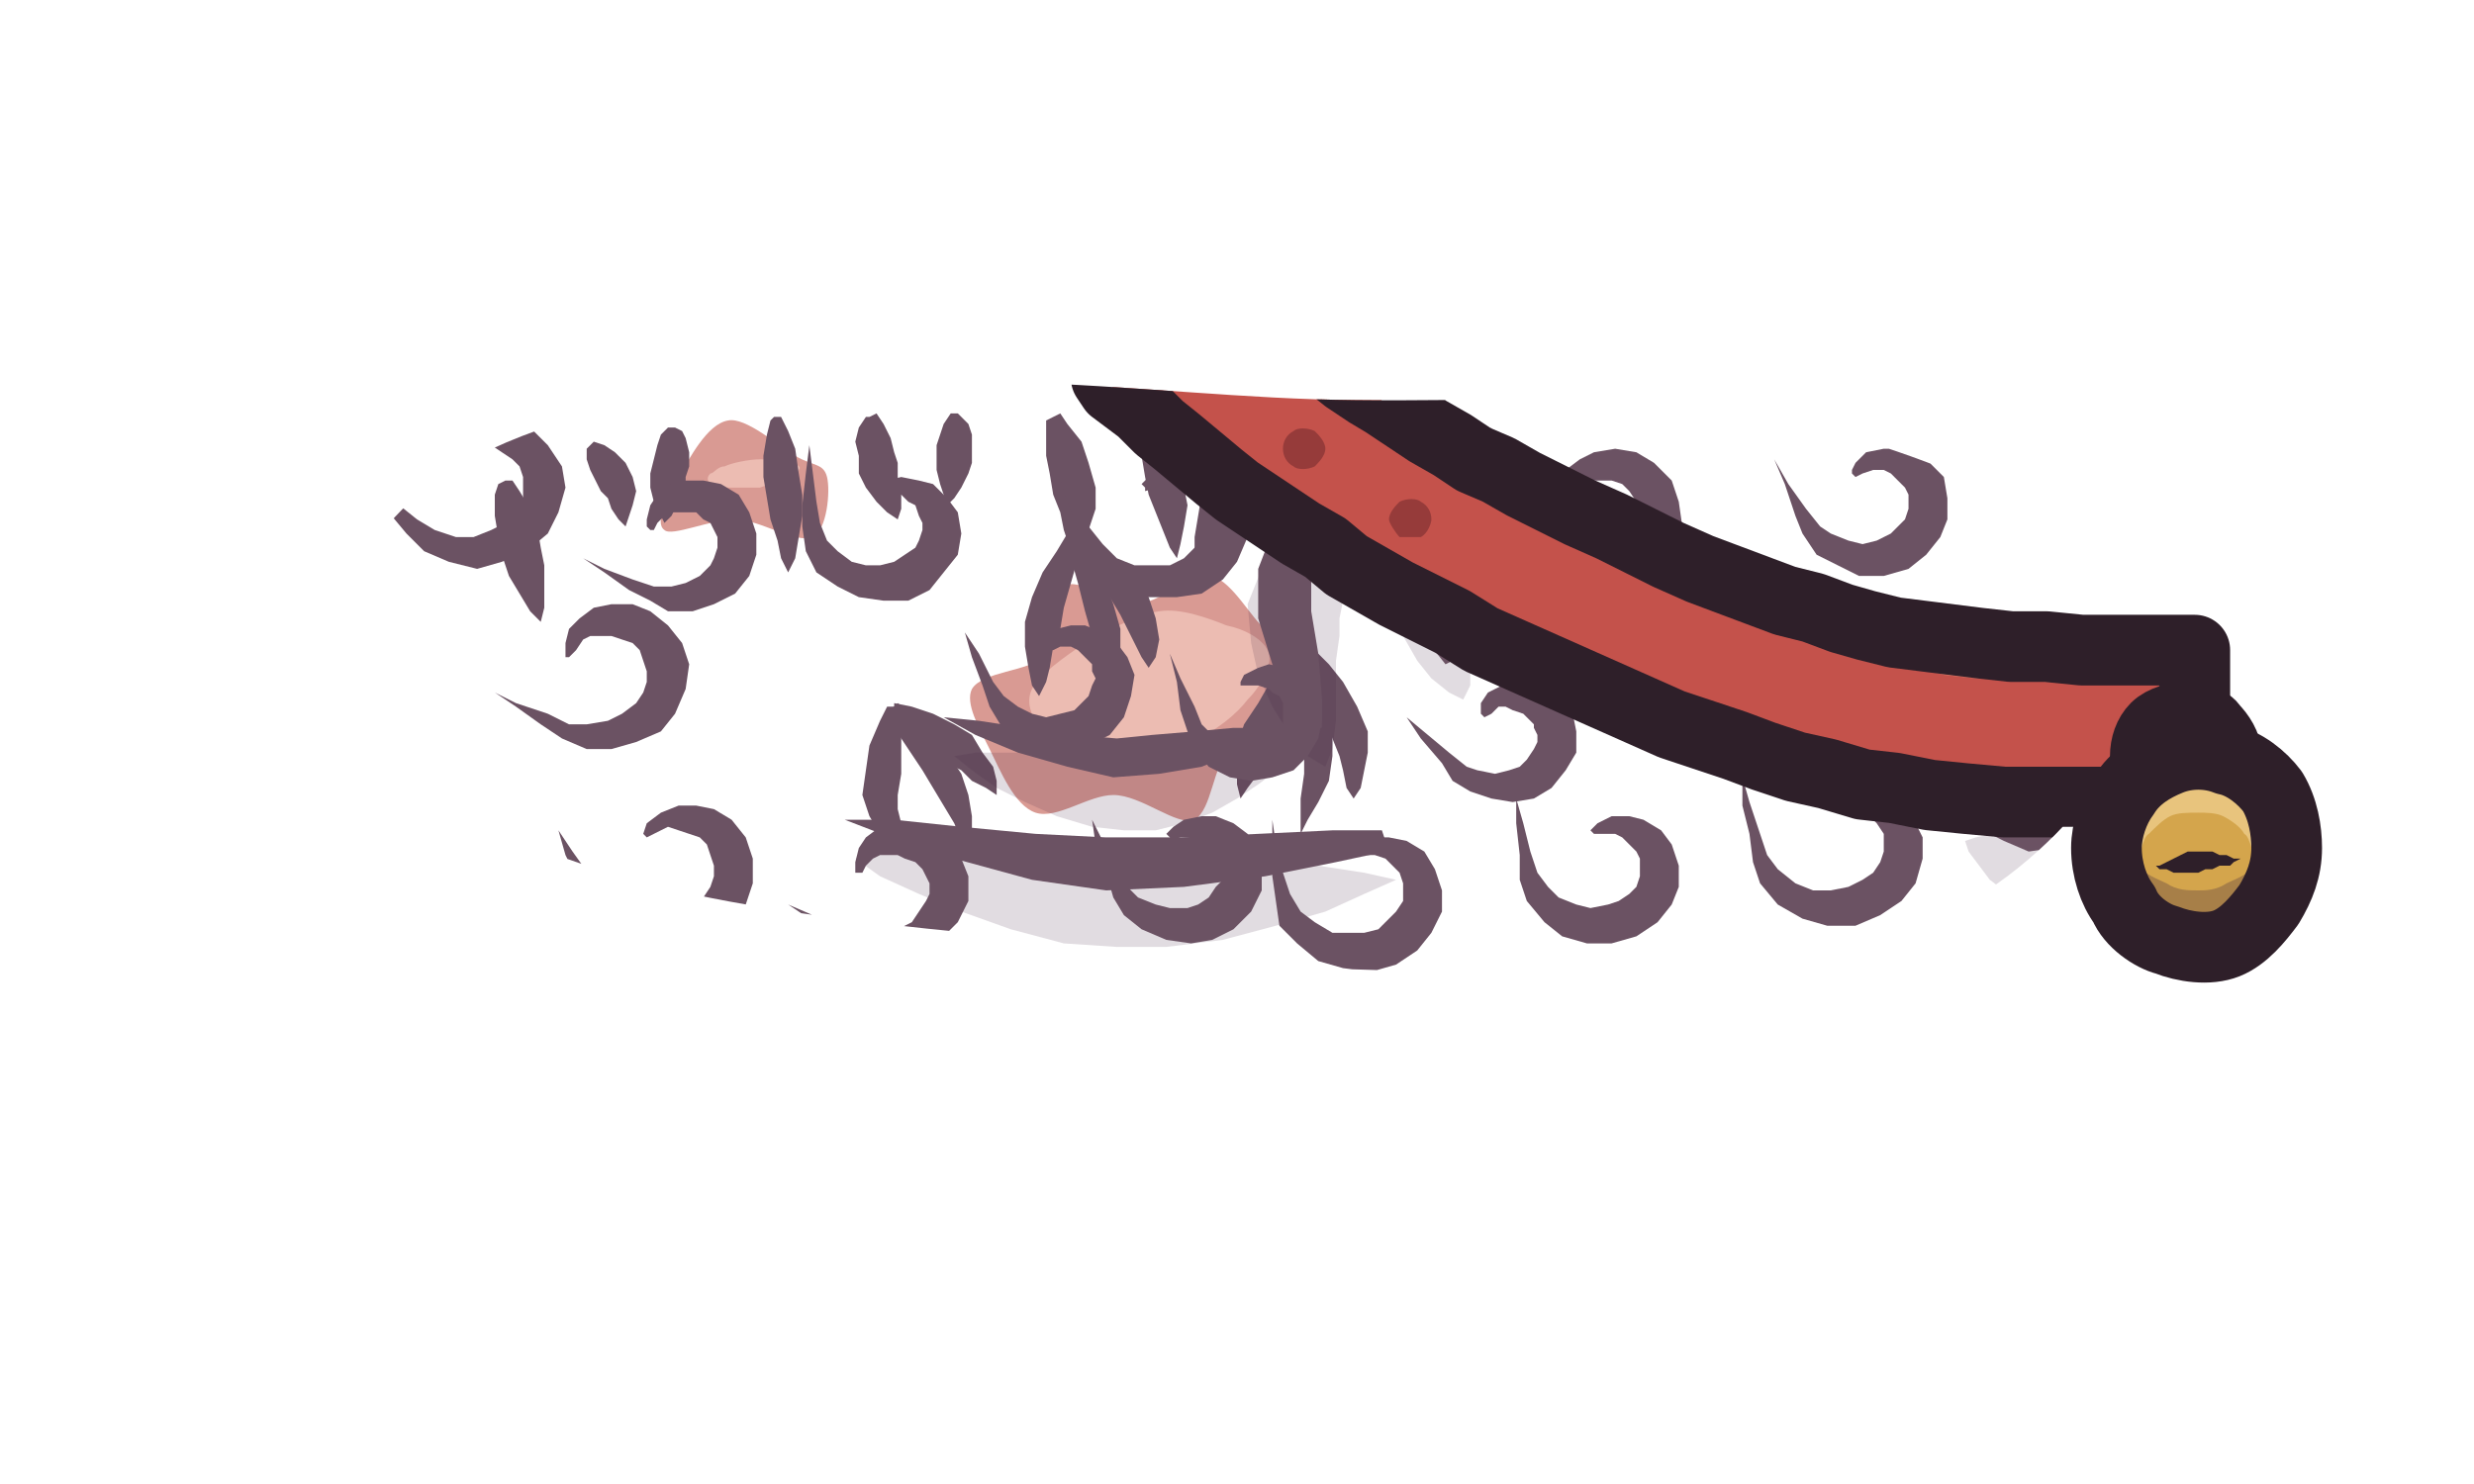
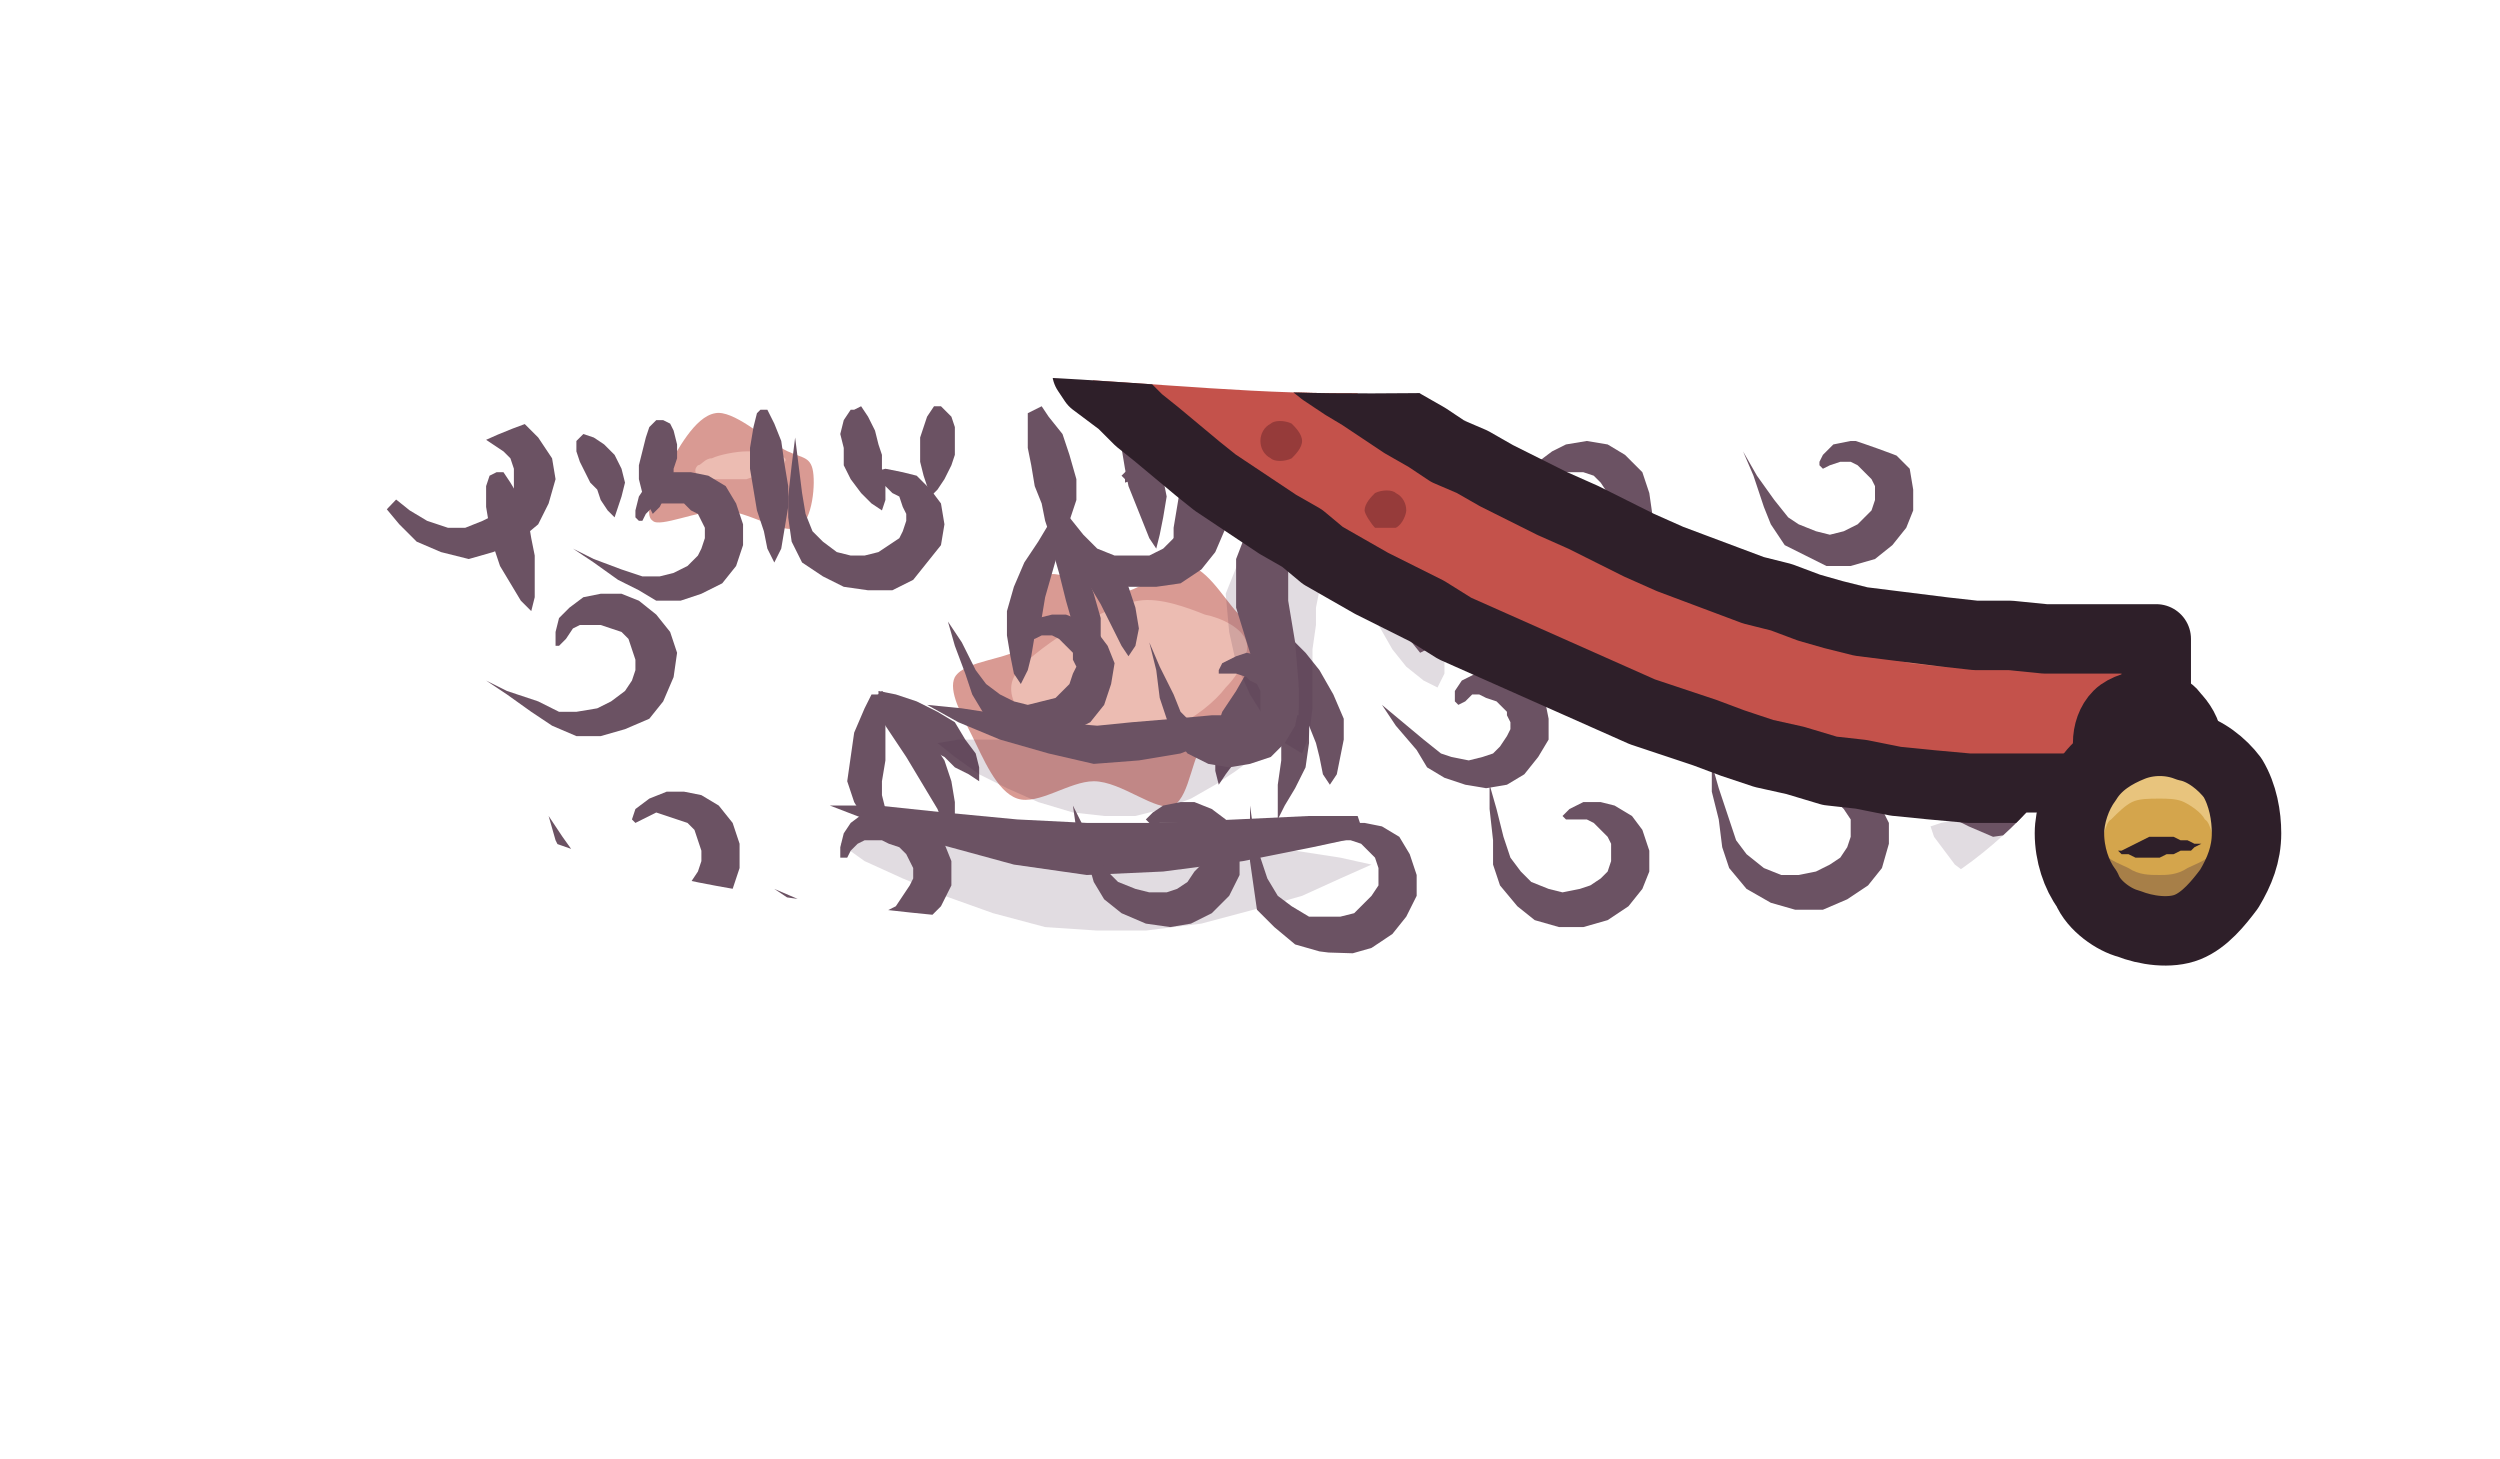
- <svg xmlns="http://www.w3.org/2000/svg" viewBox="0 0 70 42" width="70" height="42">
+ <svg xmlns="http://www.w3.org/2000/svg" viewBox="0 0 72 42" width="72" height="42">
  <defs>
    <clipPath id="cat-body-extra-slim-front-body">
      <path d="M52.5 12.4C54.5 13 57.1 14 58.3 15.1C59.6 16.2 59.8 17.5 59.9 18.7C59.9 20 59.8 21.6 58.8 22.9C57.8 24.1 56.1 25.6 54 26.3C51.8 27.1 48.7 27.3 45.9 27.4C43.1 27.6 40.3 27.5 37.2 27.4C34.1 27.2 30.5 26.8 27.4 26.4C24.3 26.1 21.1 25.7 18.7 25.1C16.2 24.5 14.1 23.6 12.6 22.7C11.1 21.8 9.9 21.2 9.7 19.9C9.5 18.5 9.9 15.9 11.3 14.5C12.6 13.1 14.9 12.1 17.6 11.5C20.3 10.9 24.1 10.9 27.4 10.8C30.7 10.8 34.1 11.2 37.2 11.3C40.3 11.4 43.4 11.2 45.9 11.4C48.5 11.6 50.4 11.7 52.5 12.4Z" />
    </clipPath>
    <clipPath id="cat-body-extra-slim-front-collar">
      <path d="M52.5 12.4C54.5 13 57.1 14 58.3 15.1C59.6 16.2 59.8 17.5 59.9 18.7C59.9 20 59.8 21.6 58.8 22.9C57.8 24.1 56.1 25.6 54 26.3C51.8 27.1 48.7 27.3 45.9 27.4C43.1 27.6 40.3 27.5 37.2 27.4C34.1 27.2 30.5 26.8 27.4 26.4C24.3 26.1 21.1 25.7 18.7 25.1C16.2 24.5 14.1 23.6 12.6 22.7C11.1 21.8 9.9 21.2 9.7 19.9C9.5 18.5 9.9 15.9 11.3 14.5C12.6 13.1 14.9 12.1 17.6 11.5C20.3 10.9 24.1 10.9 27.4 10.8C30.7 10.8 34.1 11.2 37.2 11.3C40.3 11.4 43.4 11.2 45.9 11.4C48.5 11.6 50.4 11.7 52.5 12.4ZM54.6 17.1L65.5 17.1L65.5 23.4L54.6 23.4Z" />
    </clipPath>
  </defs>
  <g id="extra-bald" clip-path="url(#cat-body-extra-slim-front-body)">
    <path d="M36.5 18.5C36.6 18.9 36.9 19.9 36.6 20.3C36.3 20.8 35.2 20.8 34.8 21.2C34.3 21.7 34.3 22.9 33.8 23.2C33.3 23.4 32.3 22.5 31.5 22.5C30.8 22.5 29.9 23.2 29.3 23C28.7 22.8 28.3 21.8 28 21.2C27.7 20.6 27.3 19.9 27.5 19.5C27.8 19 29.1 19 29.5 18.6C30 18.1 29.7 16.8 30.1 16.6C30.5 16.3 31.5 17.1 32.1 17.1C32.8 17.1 33.7 16.2 34.3 16.3C34.9 16.5 35.4 17.5 35.8 17.8C36.2 18.2 36.4 18.1 36.5 18.5Z" fill="#d99a93" />
    <path d="M35.9 18.5C36 18.8 35.7 19.4 35.3 19.8C35 20.2 34.4 20.7 33.7 21C33 21.2 32 21.3 31.3 21.3C30.6 21.2 29.9 21 29.6 20.7C29.2 20.4 29 19.9 29.2 19.5C29.4 19.1 30.1 18.6 30.7 18.2C31.3 17.9 32.1 17.4 32.8 17.3C33.4 17.2 34.2 17.5 34.7 17.7C35.2 17.8 35.8 18.1 35.9 18.5Z" fill="#ecbcb2" />
    <path d="M42.1 15.4C42 15.7 41.9 17.2 41.5 17.3C41 17.5 40.2 16.4 39.6 16.1C38.9 15.9 38 16.3 37.5 15.9C37.1 15.6 36.9 14.8 36.9 14.2C36.9 13.6 37.3 12.6 37.8 12.5C38.3 12.3 39.1 13 39.8 13.1C40.5 13.2 41.7 12.6 42.1 13C42.5 13.3 42.1 14.7 42.1 15.1C42.1 15.5 42.2 15 42.1 15.4Z" fill="#d99a93" />
    <path d="M41.5 14.9C41.4 15.1 41.2 15.3 40.9 15.3C40.7 15.4 40.2 15.4 39.9 15.4C39.6 15.3 39.1 15.2 38.8 15.1C38.6 14.9 38.3 14.7 38.3 14.5C38.2 14.3 38.3 14.1 38.5 14C38.6 13.9 38.9 13.8 39.2 13.8C39.5 13.7 40 13.7 40.2 13.8C40.5 13.9 40.8 14.1 41 14.3C41.2 14.5 41.5 14.7 41.5 14.9Z" fill="#ecbcb2" />
    <path d="M23.4 13.5C23.5 13.9 23.4 15 23 15.2C22.5 15.4 21.5 14.7 20.8 14.7C20.1 14.7 19 15.2 18.8 15C18.5 14.8 18.9 14 19.2 13.5C19.5 13 20 12 20.6 11.9C21.1 11.8 22 12.6 22.5 12.9C23 13.2 23.3 13.1 23.4 13.5Z" fill="#d99a93" />
    <path d="M22.6 13.3C22.6 13.4 22.4 13.5 22.2 13.6C22 13.6 21.8 13.7 21.5 13.8C21.3 13.8 20.9 13.8 20.7 13.8C20.4 13.8 20.2 13.8 20.1 13.7C20 13.6 20 13.5 20.1 13.4C20.2 13.4 20.3 13.2 20.5 13.2C20.7 13.1 21.2 13 21.5 13C21.8 13 22.1 13 22.3 13.1C22.5 13.1 22.7 13.2 22.6 13.3Z" fill="#ecbcb2" />
  </g>
  <g id="extra-dull" clip-path="url(#cat-body-extra-slim-front-body)">
    <path d="M15.3 17.6L15.4 17.2L15.4 16.6L15.4 16L15.3 15.5L15.2 14.9L15 14.4L14.7 13.9L14.5 13.6L14.3 13.6L14.1 13.7L14 14L14 14.6L14.1 15.2L14.2 15.7L14.4 16.3L14.7 16.8L15 17.3Z" fill="#6b5263" />
    <path d="M17.7 14.9L17.8 14.6L17.9 14.3L18 13.9L17.9 13.5L17.7 13.1L17.4 12.8L17.1 12.6L16.8 12.5L16.7 12.6L16.6 12.7L16.6 13L16.7 13.3L16.9 13.7L17 13.9L17.2 14.1L17.3 14.4L17.5 14.7Z" fill="#6b5263" />
    <path d="M18.8 14.8L19 14.6L19.2 14.2L19.4 13.9L19.4 13.5L19.5 13.2L19.5 12.8L19.4 12.4L19.3 12.2L19.1 12.1L18.9 12.1L18.7 12.3L18.6 12.6L18.5 13L18.4 13.4L18.4 13.8L18.5 14.2L18.7 14.6Z" fill="#6b5263" />
    <path d="M22.3 16.2L22.5 15.8L22.6 15.2L22.7 14.6L22.7 14L22.6 13.4L22.5 12.7L22.3 12.2L22.1 11.8L21.9 11.8L21.8 11.9L21.7 12.3L21.6 12.9L21.6 13.5L21.7 14.1L21.8 14.7L22 15.3L22.1 15.8Z" fill="#6b5263" />
    <path d="M25.4 14.7L25.5 14.4L25.5 14L25.4 13.5L25.4 13.1L25.3 12.8L25.2 12.4L25 12L24.8 11.7L24.6 11.8L24.5 11.8L24.3 12.1L24.2 12.5L24.3 12.9L24.3 13.4L24.5 13.8L24.8 14.2L25.1 14.5Z" fill="#6b5263" />
    <path d="M26.8 14.3L27 14.1L27.2 13.8L27.4 13.4L27.5 13.1L27.5 12.7L27.5 12.3L27.4 12L27.2 11.8L27.1 11.7L26.9 11.7L26.7 12L26.6 12.3L26.5 12.6L26.5 13L26.5 13.3L26.6 13.7L26.7 14Z" fill="#6b5263" />
    <path d="M30.5 15.9L30.7 15.6L30.8 15L31 14.4L31 13.8L30.8 13.1L30.6 12.5L30.2 12L30 11.7L29.8 11.8L29.6 11.9L29.6 12.3L29.6 12.9L29.7 13.4L29.8 14L30 14.5L30.1 15L30.3 15.6Z" fill="#6b5263" />
    <path d="M33.3 15.8L33.4 15.4L33.5 14.9L33.6 14.3L33.5 13.8L33.4 13.2L33.1 12.7L32.9 12.2L32.6 11.9L32.4 11.9L32.3 12L32.2 12.4L32.3 12.9L32.4 13.5L32.5 14L32.7 14.5L32.9 15L33.1 15.5Z" fill="#6b5263" />
    <path d="M33.9 16.2L34.2 15.9L34.5 15.4L34.8 14.9L35.1 14.3L35.2 13.8L35.4 13.1L35.4 12.6L35.4 12.2L35.2 12.1L35 12L34.7 12.4L34.5 12.9L34.2 13.4L34 14L33.9 14.6L33.8 15.2L33.8 15.8Z" fill="#6b5263" />
    <path d="M29.4 19.7L29.6 19.3L29.7 18.9L29.8 18.3L30 17.8L30.1 17.2L30.3 16.5L30.5 15.8L30.5 15.3L30.3 15.2L30.2 15.1L29.9 15.6L29.5 16.2L29.2 16.9L29 17.6L29 18.3L29.1 18.9L29.2 19.4Z" fill="#6b5263" />
    <path d="M32.5 18.9L32.7 18.6L32.8 18.1L32.7 17.5L32.5 16.9L32.1 16.3L31.5 15.8L30.9 15.3L30.5 15.1L30.3 15.2L30.2 15.3L30.5 15.8L30.9 16.4L31.4 16.9L31.7 17.4L31.9 17.8L32.1 18.2L32.3 18.6Z" fill="#6b5263" />
    <path d="M31.4 20.2L31.5 19.8L31.7 19.2L31.7 18.5L31.7 17.8L31.5 17.1L31.2 16.3L30.8 15.6L30.5 15.2L30.3 15.2L30.2 15.3L30.3 15.8L30.5 16.5L30.7 17.3L30.9 18L31 18.6L31.1 19.2L31.2 19.8Z" fill="#6b5263" />
    <path d="M35.1 22.6L35.3 22.3L35.6 21.9L35.8 21.4L36.1 20.9L36.4 20.4L36.8 19.7L37.1 19.1L37.2 18.6L37.1 18.5L36.9 18.4L36.5 18.7L36 19.2L35.6 19.9L35.2 20.5L35 21.1L35 21.7L35 22.2Z" fill="#6b5263" />
    <path d="M38.3 22.6L38.5 22.3L38.6 21.8L38.7 21.3L38.7 20.7L38.4 20L38 19.3L37.6 18.8L37.2 18.4L37.1 18.5L36.9 18.6L37 19.1L37.2 19.7L37.5 20.4L37.7 20.9L37.9 21.4L38 21.8L38.1 22.3Z" fill="#6b5263" />
    <path d="M36.8 23.6L37 23.2L37.3 22.7L37.6 22.1L37.7 21.4L37.7 20.6L37.6 19.7L37.4 19L37.2 18.5L37.1 18.5L36.9 18.5L36.9 19L36.9 19.8L36.9 20.6L36.9 21.3L36.9 21.9L36.8 22.6L36.8 23.2Z" fill="#6b5263" />
    <path d="M25.4 24.1L25.5 23.8L25.5 23.3L25.4 22.9L25.4 22.5L25.5 21.9L25.5 21.2L25.5 20.5L25.4 20L25.3 20L25.1 20L24.9 20.4L24.6 21.1L24.5 21.8L24.4 22.5L24.6 23.1L24.9 23.6L25.2 23.9Z" fill="#6b5263" />
    <path d="M28.2 22.5L28.2 22.1L28.1 21.7L27.8 21.3L27.5 20.8L27 20.5L26.4 20.2L25.8 20L25.3 19.9L25.3 20L25.2 20.2L25.5 20.5L25.9 20.9L26.4 21.3L26.8 21.6L27.2 21.8L27.5 22.1L27.9 22.3Z" fill="#6b5263" />
    <path d="M27.5 24.1L27.5 23.7L27.5 23.1L27.4 22.5L27.2 21.9L26.8 21.3L26.3 20.7L25.8 20.2L25.4 19.9L25.3 20L25.1 20.1L25.3 20.6L25.7 21.2L26.1 21.8L26.4 22.3L26.7 22.8L27 23.3L27.2 23.8Z" fill="#6b5263" />
    <path d="M55.8 23L56 22.7L56.2 22.3L56.3 21.9L56.5 21.4L56.7 20.9L57 20.2L57.1 19.6L57.2 19.1L57.1 19L56.9 18.9L56.6 19.3L56.2 19.8L55.8 20.5L55.6 21.1L55.5 21.7L55.5 22.3L55.6 22.7Z" fill="#6b5263" />
    <path d="M58.9 22.5L59.1 22.2L59.2 21.7L59.2 21.2L59 20.6L58.6 20.1L58.1 19.6L57.6 19.1L57.2 18.9L57.1 19L56.9 19.1L57.1 19.6L57.5 20.1L57.8 20.7L58.1 21.1L58.3 21.5L58.5 21.9L58.7 22.2Z" fill="#6b5263" />
    <path d="M57.7 23.7L57.8 23.4L58 22.8L58.1 22.2L58.1 21.5L58 20.8L57.7 20.1L57.5 19.4L57.2 19L57.1 19L56.9 19L56.9 19.6L57 20.3L57.2 21L57.3 21.6L57.4 22.2L57.5 22.8L57.5 23.4Z" fill="#6b5263" />
  </g>
  <g id="extra-wrinkles" clip-path="url(#cat-body-extra-slim-front-body)">
    <path d="M38.8 13.4L38.3 13.6L37.6 14L36.9 14.6L36.2 15.3L35.7 16.1L35.3 17.1L35.4 18.2L35.6 19.1L36 20L36.5 20.8L37 21.4L37.5 21.7L37.7 21.2L37.8 20.4L37.8 19.5L37.8 18.7L37.9 18L37.9 17.5L38 17L38.2 16.4L38.4 15.6L38.7 14.7L38.8 14Z" fill="#3f2541" fill-opacity="0.16" />
    <path d="M38.5 12.3L37.8 12.8L37 13.7L36.1 14.8L35.6 16.1L35.6 17.5L36 18.8L36.5 20L37 20.7L37.2 20.6L37.4 20.6L37.4 19.7L37.3 18.5L37.1 17.3L37.1 16.3L37.3 15.4L37.8 14.2L38.3 13.1Z" fill="#6b5263" />
    <path d="M42.5 13.2L42 13.4L41.4 13.7L40.8 14.2L40.2 14.8L39.7 15.5L39.4 16.3L39.4 17.2L39.7 18L40.1 18.7L40.5 19.2L41 19.6L41.4 19.8L41.6 19.4L41.6 18.8L41.7 18.1L41.7 17.5L41.7 17L41.7 16.7L41.8 16.4L42 15.8L42.2 15.1L42.4 14.4L42.5 13.8Z" fill="#3f2541" fill-opacity="0.16" />
    <path d="M42.2 12.1L41.6 12.6L40.8 13.3L40.1 14.3L39.6 15.3L39.6 16.4L40 17.5L40.5 18.3L40.9 18.8L41.1 18.7L41.3 18.7L41.3 18L41.1 17.1L41 16.2L40.9 15.5L41.1 14.8L41.5 13.8L42 12.8Z" fill="#6b5263" />
    <path d="M24.2 24.3L24.9 24.8L26 25.3L27.2 25.8L28.6 26.3L30.1 26.7L31.6 26.8L33 26.8L34.6 26.6L36.1 26.2L37.5 25.8L38.6 25.3L39.5 24.9L38.6 24.7L37.3 24.5L35.9 24.4L34.4 24.3L32.9 24.3L31.7 24.2L30.4 24.2L29 24.1L27.6 24L26.2 24L25.1 24.1Z" fill="#3f2541" fill-opacity="0.16" />
    <path d="M23.9 23.2L25.2 23.7L27 24.3L29.2 24.9L31.3 25.2L33.5 25.1L35.8 24.8L37.8 24.4L39.2 24.1L39.2 23.8L39.1 23.5L37.7 23.5L35.6 23.6L33.4 23.7L31.3 23.7L29.3 23.6L27.2 23.4L25.3 23.2Z" fill="#6b5263" />
    <path d="M27 21.4L27.5 21.8L28.2 22.3L29 22.7L29.9 23.1L30.9 23.4L31.8 23.5L32.7 23.5L33.5 23.3L34.3 23L35 22.6L35.6 22.2L36 21.9L35.5 21.7L34.8 21.6L34.1 21.6L33.3 21.6L32.5 21.6L31.9 21.5L31.2 21.5L30.3 21.4L29.4 21.3L28.4 21.3L27.6 21.3Z" fill="#3f2541" fill-opacity="0.16" />
    <path d="M26.7 20.3L27.6 20.8L28.8 21.3L30.2 21.7L31.5 22L32.8 21.9L34 21.7L35 21.3L35.7 21L35.7 20.8L35.6 20.6L34.9 20.6L33.8 20.7L32.6 20.8L31.6 20.9L30.4 20.8L29 20.6L27.7 20.4Z" fill="#6b5263" />
    <path d="M55.2 21.3L55.3 21.6L55.5 22.1L55.9 22.5L56.3 22.9L56.8 23.2L57.5 23.3L58.1 23.3L58.7 23.1L59.2 22.8L59.6 22.5L60 22.1L60.2 21.7L59.8 21.5L59.3 21.4L58.8 21.3L58.3 21.2L57.9 21.2L57.7 21.1L57.4 21.1L57 21.1L56.5 21.1L56 21.1L55.5 21.1Z" fill="#3f2541" fill-opacity="0.16" />
    <path d="M54.9 20.2L55.2 20.6L55.7 21L56.4 21.5L57.2 21.7L58 21.7L58.8 21.5L59.5 21.2L59.9 20.9L59.9 20.6L59.8 20.4L59.3 20.4L58.6 20.4L57.9 20.5L57.3 20.5L56.8 20.4L56.1 20.3L55.4 20.2Z" fill="#6b5263" />
    <path d="M55.6 23.8L55.7 24.1L56 24.5L56.3 24.9L56.7 25.2L57.2 25.5L57.7 25.6L58.2 25.5L58.7 25.3L59.1 25.1L59.4 24.8L59.6 24.4L59.7 24.1L59.4 23.9L59.1 23.8L58.7 23.7L58.3 23.7L58 23.6L57.8 23.6L57.6 23.6L57.3 23.6L56.8 23.6L56.4 23.6L55.9 23.7Z" fill="#3f2541" fill-opacity="0.16" />
    <path d="M55.3 22.7L55.6 23L56.1 23.5L56.7 23.8L57.4 24.1L58.1 24L58.7 23.8L59.2 23.5L59.5 23.2L59.4 23L59.4 22.8L59 22.8L58.4 22.8L57.9 22.9L57.5 22.9L57 22.9L56.4 22.8L55.8 22.7Z" fill="#6b5263" />
  </g>
  <g id="extra-curls" clip-path="url(#cat-body-extra-slim-front-body)">
    <path d="M10.2 13.1L10.6 13.7L11 14.5L11.5 15.1L12 15.6L12.7 15.9L13.5 16.1L14.2 15.9L14.9 15.6L15.5 15.1L15.8 14.5L16 13.8L15.9 13.2L15.5 12.6L15.1 12.2L14.6 11.9L14 11.9L13.5 11.9L13 12.2L12.7 12.5L12.6 12.8L12.7 12.9L12.7 12.9L13 12.8L13.3 12.6L13.6 12.6L13.9 12.6L14.2 12.8L14.5 13L14.7 13.2L14.8 13.5L14.8 13.8L14.8 14.1L14.6 14.5L14.3 14.8L13.9 15L13.4 15.2L12.9 15.2L12.3 15L11.8 14.7L11.3 14.3L10.7 13.6Z" fill="#6b5263" />
    <path d="M16.5 15.8L17.1 16.2L17.8 16.7L18.4 17L18.9 17.3L19.6 17.3L20.2 17.1L20.8 16.8L21.2 16.3L21.4 15.7L21.4 15.1L21.2 14.5L20.9 14L20.4 13.7L19.9 13.6L19.4 13.6L19 13.7L18.6 14L18.4 14.3L18.3 14.7L18.3 14.9L18.4 15L18.5 15L18.6 14.8L18.8 14.6L19 14.5L19.2 14.5L19.5 14.5L19.7 14.5L19.9 14.7L20.1 14.8L20.2 15L20.3 15.2L20.3 15.5L20.2 15.8L20.1 16L19.8 16.3L19.4 16.5L19 16.6L18.5 16.6L17.9 16.4L17.1 16.1Z" fill="#6b5263" />
    <path d="M22.9 12.6L22.8 13.4L22.7 14.3L22.7 14.9L22.8 15.6L23.1 16.2L23.7 16.6L24.3 16.9L25 17L25.7 17L26.3 16.7L26.7 16.2L27.1 15.7L27.2 15.1L27.1 14.5L26.8 14.1L26.4 13.7L26 13.6L25.5 13.5L25.1 13.6L24.8 13.8L24.9 13.9L24.9 14L25.2 14L25.5 14L25.7 14.2L25.9 14.3L26 14.6L26.1 14.8L26.1 15L26 15.3L25.9 15.5L25.6 15.7L25.3 15.9L24.9 16L24.5 16L24.1 15.9L23.7 15.6L23.4 15.3L23.2 14.8L23.1 14.2L23 13.4Z" fill="#6b5263" />
    <path d="M30 13.5L30.2 14.2L30.5 15.1L30.8 15.7L31.2 16.3L31.8 16.7L32.5 16.9L33.3 16.9L34 16.8L34.6 16.4L35 15.9L35.3 15.2L35.3 14.6L35.1 14L34.8 13.5L34.3 13.2L33.8 13L33.3 13.1L32.8 13.2L32.5 13.5L32.3 13.7L32.4 13.8L32.4 13.9L32.7 13.8L33 13.7L33.3 13.7L33.6 13.8L33.8 14L34 14.2L34.1 14.4L34.2 14.7L34.2 15L34 15.3L33.8 15.5L33.5 15.8L33.1 16L32.6 16L32.1 16L31.6 15.8L31.2 15.4L30.8 14.9L30.4 14.2Z" fill="#6b5263" />
    <path d="M36.9 15.7L37.6 16.1L38.3 16.5L38.9 16.8L39.5 17L40.2 16.9L40.9 16.7L41.4 16.3L41.7 15.8L41.9 15.2L41.9 14.6L41.6 14L41.2 13.6L40.8 13.3L40.2 13.2L39.7 13.2L39.2 13.4L38.9 13.7L38.7 14L38.6 14.4L38.7 14.7L38.8 14.7L38.9 14.7L39 14.5L39.1 14.3L39.3 14.2L39.6 14.1L39.8 14.1L40.1 14.1L40.3 14.2L40.5 14.4L40.7 14.6L40.8 14.8L40.8 15.1L40.8 15.4L40.6 15.7L40.4 16L40 16.2L39.5 16.3L39.1 16.3L38.5 16.2L37.6 16Z" fill="#6b5263" />
    <path d="M41.8 14.9L42.3 15.4L43 16L43.6 16.5L44.2 16.9L45 17L45.8 16.9L46.5 16.7L47 16.2L47.4 15.6L47.6 14.9L47.5 14.2L47.3 13.6L46.8 13.1L46.3 12.8L45.7 12.7L45.1 12.8L44.7 13L44.3 13.3L44.1 13.7L44 14L44.1 14.1L44.2 14.1L44.4 13.9L44.6 13.7L44.9 13.6L45.2 13.6L45.6 13.6L45.9 13.7L46.1 13.9L46.3 14.2L46.4 14.5L46.5 14.8L46.4 15.2L46.2 15.5L45.9 15.8L45.5 16.1L45 16.2L44.4 16.2L43.8 16.1L43.2 15.7L42.4 15.3Z" fill="#6b5263" />
    <path d="M50.2 13L50.5 13.7L50.8 14.6L51 15.1L51.4 15.7L52 16L52.6 16.3L53.3 16.3L54 16.1L54.5 15.7L54.9 15.2L55.1 14.7L55.1 14.1L55 13.5L54.6 13.1L54.2 12.8L53.7 12.7L53.3 12.7L52.8 12.8L52.5 13.1L52.4 13.3L52.4 13.4L52.5 13.5L52.7 13.4L53 13.3L53.3 13.3L53.5 13.4L53.7 13.6L53.9 13.8L54 14L54 14.2L54 14.4L53.9 14.7L53.7 14.9L53.5 15.1L53.1 15.3L52.7 15.4L52.3 15.3L51.8 15.1L51.5 14.9L51.1 14.4L50.6 13.7Z" fill="#6b5263" />
    <path d="M14 19.6L14.6 20L15.3 20.5L15.9 20.9L16.6 21.2L17.3 21.2L18 21L18.7 20.7L19.1 20.2L19.4 19.5L19.5 18.8L19.3 18.2L18.9 17.7L18.4 17.3L17.9 17.1L17.3 17.1L16.8 17.2L16.4 17.5L16.1 17.8L16 18.2L16 18.6L16 18.6L16.1 18.6L16.3 18.4L16.5 18.1L16.7 18L17 18L17.3 18L17.6 18.1L17.9 18.2L18.1 18.4L18.2 18.7L18.3 19L18.3 19.3L18.2 19.6L18 19.9L17.6 20.2L17.2 20.4L16.6 20.5L16.1 20.5L15.5 20.2L14.6 19.9Z" fill="#6b5263" />
    <path d="M27.3 17.9L27.5 18.6L27.8 19.4L28 20L28.3 20.5L28.9 20.9L29.5 21.2L30.2 21.2L30.8 21.1L31.4 20.8L31.8 20.3L32 19.7L32.1 19.1L31.9 18.6L31.6 18.2L31.2 17.9L30.7 17.7L30.3 17.7L29.9 17.8L29.6 18.1L29.4 18.3L29.5 18.4L29.5 18.4L29.8 18.4L30 18.3L30.3 18.3L30.5 18.4L30.7 18.6L30.9 18.8L30.9 19L31 19.2L30.9 19.4L30.8 19.7L30.6 19.9L30.4 20.1L30 20.2L29.6 20.3L29.2 20.2L28.8 20L28.4 19.7L28.1 19.3L27.7 18.5Z" fill="#6b5263" />
    <path d="M33.1 18.5L33.3 19.3L33.4 20.1L33.6 20.7L33.8 21.2L34.2 21.7L34.8 22L35.4 22.1L36 22L36.6 21.8L37 21.4L37.3 20.9L37.4 20.4L37.4 19.8L37.1 19.4L36.8 19.1L36.4 18.9L35.9 18.8L35.6 18.9L35.2 19.1L35.1 19.3L35.1 19.4L35.1 19.4L35.4 19.4L35.6 19.4L35.9 19.5L36 19.6L36.2 19.7L36.3 19.9L36.3 20.1L36.3 20.3L36.3 20.5L36.1 20.7L36 20.8L35.7 21L35.4 21.1L35 21.1L34.6 21L34.3 20.8L34 20.5L33.8 20L33.4 19.2Z" fill="#6b5263" />
    <path d="M39.8 20.3L40.2 20.9L40.8 21.6L41.1 22.1L41.6 22.4L42.2 22.6L42.8 22.7L43.4 22.6L43.9 22.3L44.3 21.8L44.6 21.3L44.6 20.7L44.5 20.2L44.2 19.8L43.8 19.5L43.3 19.3L42.9 19.3L42.5 19.4L42.1 19.6L41.9 19.9L41.9 20.2L41.9 20.2L42 20.3L42.2 20.2L42.4 20L42.6 20L42.8 20.1L43.1 20.2L43.2 20.3L43.4 20.5L43.4 20.6L43.5 20.8L43.5 21L43.4 21.2L43.2 21.5L43 21.7L42.7 21.8L42.3 21.9L41.8 21.8L41.5 21.7L41 21.3L40.4 20.8Z" fill="#6b5263" />
    <path d="M53.4 17.6L53.5 18.4L53.6 19.2L53.7 19.8L54 20.3L54.4 20.7L54.9 21L55.5 21.2L56.2 21.1L56.7 20.9L57.2 20.5L57.5 20.1L57.6 19.5L57.5 19L57.3 18.5L57 18.2L56.6 18L56.1 17.9L55.8 18L55.4 18.2L55.3 18.4L55.3 18.5L55.3 18.5L55.6 18.5L55.8 18.5L56.1 18.6L56.2 18.7L56.4 18.9L56.5 19L56.5 19.2L56.5 19.4L56.4 19.6L56.3 19.8L56.1 19.9L55.9 20.1L55.5 20.2L55.2 20.2L54.8 20.1L54.4 19.9L54.2 19.6L53.9 19.1L53.6 18.3Z" fill="#6b5263" />
    <path d="M15.8 23.5L16 24.2L16.4 25L16.7 25.7L17.2 26.2L17.8 26.7L18.6 26.9L19.3 26.8L20.1 26.6L20.7 26.2L21.1 25.6L21.3 25L21.3 24.3L21.1 23.7L20.7 23.2L20.2 22.9L19.7 22.8L19.2 22.8L18.7 23L18.3 23.3L18.2 23.6L18.2 23.6L18.3 23.7L18.5 23.6L18.9 23.4L19.2 23.5L19.5 23.6L19.8 23.7L20 23.9L20.1 24.2L20.2 24.5L20.2 24.8L20.1 25.1L19.9 25.4L19.6 25.7L19.1 25.9L18.6 26L18.1 25.9L17.5 25.7L17.1 25.4L16.7 24.8L16.2 24.1Z" fill="#6b5263" />
    <path d="M22.3 25.6L22.9 26L23.7 26.5L24.2 26.8L24.8 27.1L25.5 27.1L26.2 26.9L26.7 26.5L27.1 26.1L27.4 25.5L27.4 24.8L27.2 24.3L26.9 23.8L26.4 23.4L25.9 23.3L25.4 23.3L24.9 23.4L24.5 23.7L24.3 24L24.2 24.4L24.2 24.7L24.3 24.7L24.4 24.7L24.5 24.5L24.7 24.3L24.9 24.2L25.1 24.2L25.4 24.2L25.6 24.3L25.9 24.4L26.1 24.6L26.2 24.8L26.3 25L26.3 25.3L26.2 25.5L26 25.8L25.8 26.1L25.4 26.3L24.9 26.4L24.4 26.4L23.8 26.2L23 25.9Z" fill="#6b5263" />
    <path d="M30.9 23.2L31 23.9L31.3 24.7L31.5 25.4L31.8 25.9L32.3 26.3L33 26.6L33.7 26.7L34.3 26.6L34.9 26.3L35.4 25.8L35.7 25.2L35.7 24.6L35.6 24.1L35.3 23.6L34.9 23.3L34.4 23.1L34 23.1L33.5 23.2L33.2 23.4L33 23.6L33.1 23.7L33.1 23.8L33.4 23.7L33.7 23.7L33.9 23.7L34.2 23.8L34.4 24L34.5 24.2L34.6 24.4L34.6 24.7L34.6 24.9L34.4 25.1L34.2 25.4L33.9 25.6L33.6 25.7L33.1 25.7L32.7 25.6L32.2 25.4L31.9 25.1L31.6 24.6L31.2 23.8Z" fill="#6b5263" />
    <path d="M36 23.2L36 23.9L36 24.8L36.1 25.5L36.2 26.2L36.7 26.7L37.3 27.2L38 27.4L38.8 27.5L39.5 27.3L40.1 26.9L40.5 26.4L40.8 25.8L40.8 25.2L40.6 24.6L40.3 24.1L39.8 23.8L39.3 23.7L38.9 23.7L38.5 23.9L38.2 24L38.2 24.1L38.2 24.2L38.5 24.2L38.9 24.2L39.2 24.3L39.4 24.5L39.6 24.7L39.7 25L39.7 25.2L39.7 25.5L39.5 25.8L39.3 26L39 26.3L38.6 26.4L38.1 26.4L37.7 26.4L37.2 26.1L36.8 25.8L36.5 25.3L36.3 24.7L36.1 23.9Z" fill="#6b5263" />
    <path d="M42.9 22.6L42.9 23.3L43 24.2L43 24.9L43.2 25.5L43.7 26.1L44.2 26.5L44.9 26.7L45.6 26.7L46.3 26.5L46.9 26.1L47.3 25.6L47.5 25.1L47.5 24.5L47.3 23.9L47 23.5L46.5 23.2L46.1 23.1L45.6 23.1L45.2 23.3L45 23.5L45 23.5L45.1 23.6L45.3 23.6L45.7 23.6L45.9 23.7L46.1 23.9L46.3 24.1L46.4 24.3L46.4 24.6L46.4 24.8L46.3 25.1L46.1 25.3L45.8 25.5L45.5 25.6L45 25.7L44.6 25.6L44.1 25.4L43.8 25.1L43.5 24.7L43.3 24.1L43.1 23.3Z" fill="#6b5263" />
    <path d="M49.3 22L49.3 22.8L49.5 23.6L49.6 24.4L49.8 25L50.3 25.6L51 26L51.7 26.2L52.5 26.2L53.2 25.9L53.8 25.5L54.2 25L54.4 24.3L54.4 23.7L54.1 23.1L53.8 22.7L53.3 22.4L52.8 22.3L52.3 22.3L51.9 22.5L51.6 22.7L51.6 22.8L51.7 22.9L52 22.8L52.3 22.8L52.6 22.9L52.9 23.1L53.1 23.3L53.3 23.6L53.3 23.8L53.3 24.1L53.2 24.4L53 24.7L52.7 24.9L52.3 25.1L51.8 25.2L51.3 25.2L50.8 25L50.3 24.6L50 24.2L49.8 23.6L49.5 22.7Z" fill="#6b5263" />
  </g>
  <g id="extra-collar">
    <path clip-path="url(#cat-body-extra-slim-front-collar)" d="M34 7.5L34.3 7.7L34.6 8L35.1 8.4L35.5 8.8L36 9.2L36.6 9.6L37.1 10L37.6 10.3L38.1 10.7L38.7 11.1L39.2 11.4L39.8 11.8L40.4 12.2L41.1 12.6L41.7 13L42.4 13.3L43.1 13.7L43.9 14.1L44.7 14.5L45.6 14.9L46.4 15.3L47.2 15.7L48.1 16.1L48.9 16.4L49.7 16.7L50.5 17L51.3 17.2L52.1 17.5L52.8 17.7L53.6 17.9L54.4 18L55.2 18.1L56 18.2L56.9 18.3L57.9 18.3L58.9 18.4L59.8 18.4L60.7 18.4L61.5 18.4L62.1 18.4L62.1 20.5L62.1 20.5L62 22.6L61.5 22.6L60.8 22.6L59.9 22.7L58.9 22.7L57.8 22.7L56.7 22.7L55.6 22.6L54.6 22.5L53.6 22.3L52.7 22.2L51.7 21.9L50.8 21.7L49.9 21.4L49.1 21.1L48.2 20.8L47.3 20.5L46.4 20.1L45.5 19.7L44.6 19.3L43.7 18.9L42.8 18.5L41.9 18.1L41.1 17.6L40.3 17.2L39.5 16.8L38.8 16.4L38.1 16L37.5 15.5L36.8 15.1L36.2 14.7L35.6 14.3L35 13.9L34.5 13.5L33.9 13L33.3 12.5L32.8 12.1L32.3 11.6L31.9 11.3L31.5 11L31.3 10.7Z" fill="#c4524b" />
    <path clip-path="url(#cat-body-extra-slim-front-collar)" d="M34 7.5L34.3 7.7L34.6 8L35.1 8.4L35.5 8.8L36 9.2L36.6 9.6L37.1 10L37.6 10.3L38.1 10.7L38.7 11.1L39.2 11.4L39.8 11.8L40.4 12.2L41.1 12.6L41.7 13L42.4 13.3L43.1 13.7L43.9 14.1L44.7 14.5L45.6 14.9L46.4 15.3L47.2 15.7L48.1 16.1L48.9 16.4L49.7 16.7L50.5 17L51.3 17.2L52.1 17.5L52.8 17.7L53.6 17.9L54.4 18L55.2 18.1L56 18.2L56.9 18.3L57.9 18.3L58.9 18.4L59.8 18.4L60.7 18.4L61.5 18.4L62.1 18.4L62.1 20.5L62.1 20.5L62.1 19.3L61.5 19.3L60.7 19.3L59.8 19.3L58.9 19.3L57.9 19.3L56.8 19.2L55.9 19.2L55 19.1L54.2 18.9L53.4 18.8L52.6 18.6L51.8 18.3L51 18.1L50.2 17.8L49.4 17.5L48.6 17.2L47.7 16.9L46.9 16.6L46 16.2L45.2 15.8L44.3 15.4L43.5 15L42.7 14.5L41.9 14.1L41.2 13.8L40.6 13.4L39.9 13L39.3 12.6L38.7 12.2L38.2 11.8L37.6 11.5L37.1 11.1L36.5 10.7L36 10.3L35.5 9.9L35 9.5L34.5 9.1L34.1 8.7L33.7 8.4L33.4 8.2Z" fill="#dc7c69" />
    <path clip-path="url(#cat-body-extra-slim-front-body)" d="M37.5 12.7C37.5 12.9 37.3 13.1 37.2 13.2C37 13.3 36.7 13.3 36.6 13.2C36.4 13.1 36.3 12.9 36.3 12.7C36.3 12.5 36.4 12.3 36.6 12.2C36.7 12.1 37 12.1 37.2 12.2C37.3 12.3 37.5 12.5 37.5 12.7Z" fill="#963b3a" />
    <path clip-path="url(#cat-body-extra-slim-front-body)" d="M40.5 14.7C40.5 14.8 40.4 15.1 40.2 15.2C40.1 15.2 39.8 15.2 39.6 15.2C39.5 15.1 39.3 14.8 39.3 14.7C39.3 14.5 39.5 14.3 39.6 14.2C39.8 14.1 40.1 14.1 40.2 14.2C40.4 14.3 40.5 14.5 40.5 14.7Z" fill="#963b3a" />
    <path clip-path="url(#cat-body-extra-slim-front-collar)" d="M34 7.5L34.3 7.7L34.6 8L35.1 8.4L35.5 8.8L36 9.2L36.6 9.6L37.1 10L37.6 10.3L38.1 10.7L38.7 11.1L39.2 11.4L39.8 11.8L40.4 12.2L41.1 12.6L41.7 13L42.4 13.3L43.1 13.7L43.9 14.1L44.7 14.5L45.6 14.9L46.4 15.3L47.2 15.7L48.1 16.1L48.9 16.4L49.7 16.7L50.5 17L51.3 17.2L52.1 17.5L52.8 17.7L53.6 17.9L54.4 18L55.2 18.1L56 18.2L56.9 18.3L57.9 18.3L58.9 18.4L59.8 18.4L60.7 18.4L61.5 18.4L62.1 18.4L62.1 20.5" fill="none" stroke="#2e1f29" stroke-width="2" stroke-linecap="round" stroke-linejoin="round" />
    <path clip-path="url(#cat-body-extra-slim-front-collar)" d="M31.3 10.7L31.5 11L31.9 11.3L32.3 11.6L32.8 12.1L33.3 12.5L33.9 13L34.5 13.5L35 13.9L35.6 14.3L36.2 14.7L36.8 15.1L37.5 15.5L38.1 16L38.8 16.4L39.5 16.8L40.3 17.2L41.1 17.6L41.9 18.1L42.8 18.5L43.7 18.9L44.6 19.3L45.5 19.7L46.4 20.1L47.3 20.5L48.2 20.8L49.1 21.1L49.9 21.4L50.8 21.7L51.7 21.9L52.7 22.2L53.6 22.3L54.6 22.5L55.6 22.6L56.7 22.7L57.8 22.7L58.9 22.7L59.9 22.7L60.8 22.6L61.5 22.6L62 22.6L62.1 20.5" fill="none" stroke="#2e1f29" stroke-width="2" stroke-linecap="round" stroke-linejoin="round" />
    <path d="M63 21.4C63 21.6 62.8 21.9 62.6 22.1C62.5 22.3 62.1 22.5 61.8 22.5C61.6 22.5 61.2 22.3 61 22.1C60.8 21.9 60.7 21.6 60.7 21.4C60.7 21.1 60.8 20.8 61 20.6C61.2 20.4 61.6 20.3 61.8 20.3C62.1 20.3 62.5 20.4 62.6 20.6C62.8 20.8 63 21.1 63 21.4Z" fill="none" stroke="#2e1f29" stroke-width="2" stroke-linecap="round" stroke-linejoin="round" />
    <path d="M64.7 24C64.7 24.6 64.5 25.1 64.2 25.6C63.9 26 63.5 26.5 63 26.7C62.5 26.9 61.8 26.8 61.3 26.6C60.9 26.5 60.3 26.1 60.1 25.6C59.8 25.2 59.6 24.6 59.6 24C59.6 23.5 59.8 22.9 60.1 22.5C60.4 22 60.9 21.7 61.4 21.5C61.9 21.3 62.5 21.3 63 21.5C63.5 21.6 64 22 64.3 22.4C64.6 22.9 64.7 23.5 64.7 24Z" fill="#d4a54c" />
    <path d="M59.8 23.2C59.7 22.9 60.1 22.5 60.3 22.3C60.5 22 60.8 21.8 61.1 21.7C61.5 21.6 61.8 21.5 62.2 21.5C62.5 21.5 62.9 21.6 63.2 21.7C63.5 21.8 63.8 22 64 22.3C64.2 22.5 64.6 22.9 64.6 23.2C64.5 23.5 64.1 24.1 63.9 24.2C63.7 24.3 63.7 23.7 63.5 23.6C63.4 23.4 63.1 23.2 62.9 23.1C62.7 23 62.4 23 62.2 23C61.9 23 61.6 23 61.4 23.1C61.2 23.2 61 23.4 60.8 23.6C60.6 23.7 60.6 24.3 60.4 24.2C60.2 24.1 59.8 23.5 59.8 23.2Z" fill="#e8c47d" />
    <path d="M64.6 24.9C64.6 25.3 64.3 25.6 64.1 25.8C63.8 26.1 63.5 26.3 63.2 26.4C62.9 26.6 62.5 26.6 62.2 26.6C61.8 26.6 61.4 26.6 61.1 26.4C60.8 26.3 60.5 26.1 60.3 25.8C60 25.6 59.7 25.3 59.7 24.9C59.7 24.6 60 23.9 60.2 23.9C60.4 23.8 60.5 24.4 60.6 24.6C60.8 24.8 61.1 24.9 61.3 25C61.6 25.2 61.9 25.2 62.2 25.2C62.4 25.2 62.7 25.2 63 25C63.2 24.9 63.5 24.8 63.7 24.6C63.9 24.4 64 23.8 64.1 23.9C64.3 23.9 64.6 24.6 64.6 24.9Z" fill="#3f2541" fill-opacity="0.3" />
    <path d="M64.7 24C64.7 24.6 64.5 25.1 64.2 25.6C63.9 26 63.5 26.5 63 26.7C62.5 26.9 61.8 26.8 61.3 26.6C60.9 26.5 60.3 26.1 60.1 25.6C59.8 25.2 59.6 24.6 59.6 24C59.6 23.5 59.8 22.9 60.1 22.5C60.4 22 60.9 21.7 61.4 21.5C61.9 21.3 62.5 21.3 63 21.5C63.5 21.6 64 22 64.3 22.4C64.6 22.9 64.7 23.5 64.7 24Z" fill="none" stroke="#2e1f29" stroke-width="2" stroke-linecap="round" stroke-linejoin="round" />
    <path d="M61 24.5L61.1 24.6L61.3 24.6L61.5 24.7L61.7 24.7L62 24.7L62.2 24.7L62.4 24.6L62.6 24.6L62.8 24.5L63.1 24.5L63.2 24.4L63.4 24.3L63.2 24.3L63 24.2L62.8 24.2L62.6 24.1L62.4 24.1L62.1 24.1L61.9 24.1L61.7 24.2L61.5 24.3L61.3 24.4L61.1 24.5Z" fill="#2e1f29" />
  </g>
</svg>
